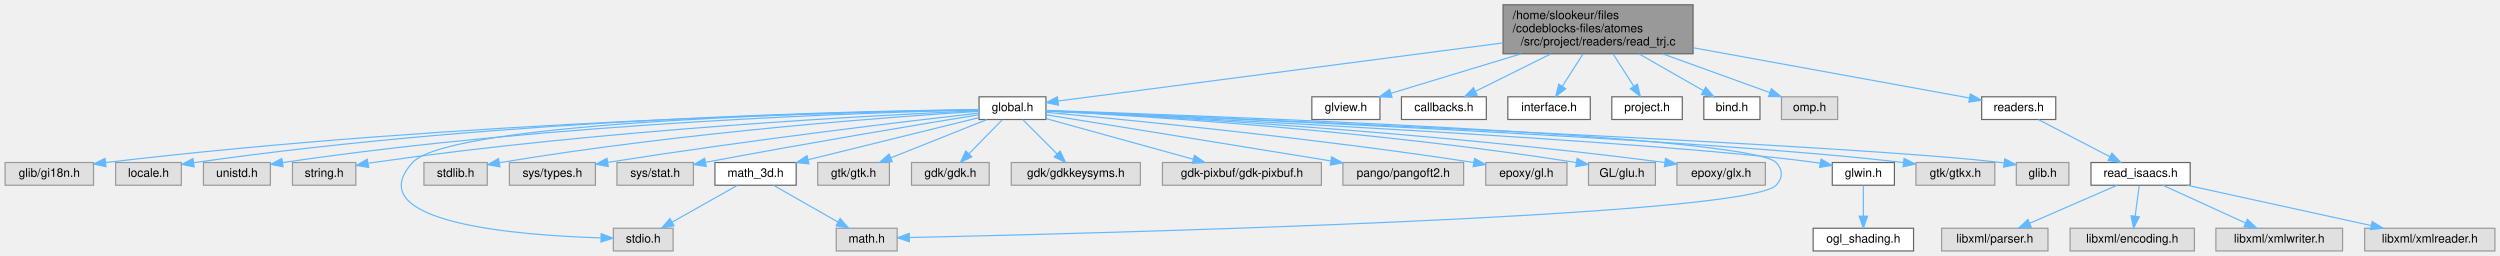
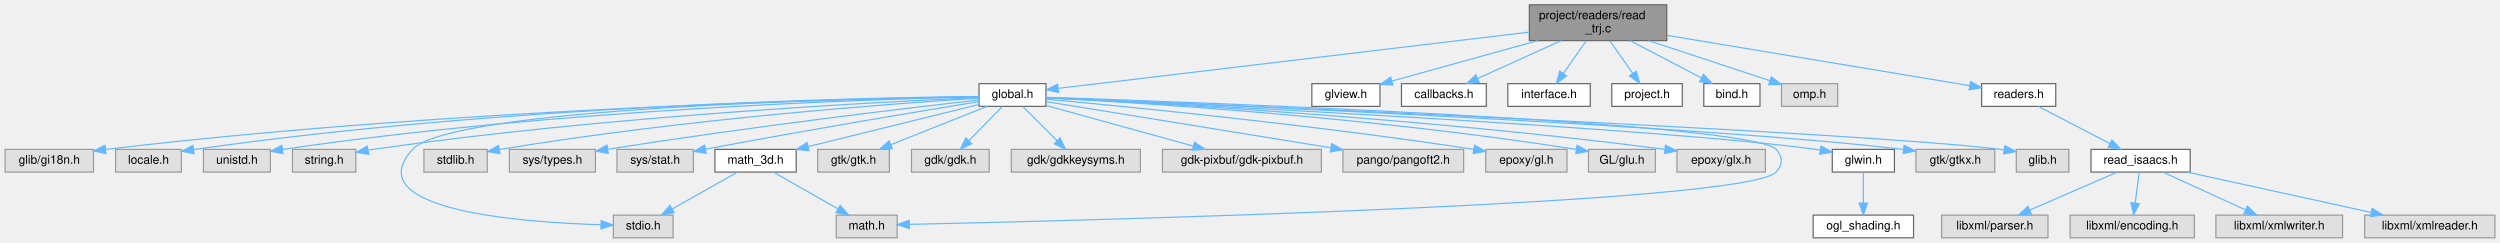
- <svg xmlns="http://www.w3.org/2000/svg" xmlns:xlink="http://www.w3.org/1999/xlink" width="2092pt" height="214pt" viewBox="0.00 0.00 2091.50 214.00">
-   <g id="graph0" class="graph" transform="scale(1 1) rotate(0) translate(4 210)">
+ <svg xmlns="http://www.w3.org/2000/svg" xmlns:xlink="http://www.w3.org/1999/xlink" width="2092pt" height="203pt" viewBox="0.00 0.00 2091.50 203.00">
+   <g id="graph0" class="graph" transform="scale(1 1) rotate(0) translate(4 199)">
    <g id="Node000001" class="node">
      <g id="a_Node000001">
        <a xlink:title="Functions to read CPMD atomic coordinates.">
-           <polygon fill="#999999" stroke="#666666" points="1412.5,-206 1253.5,-206 1253.5,-165 1412.5,-165 1412.5,-206" />
-           <text text-anchor="start" x="1261.5" y="-194" font-family="Helvetica,sans-Serif" font-size="10.00">/home/slookeur/files</text>
-           <text text-anchor="start" x="1261.5" y="-183" font-family="Helvetica,sans-Serif" font-size="10.00">/codeblocks-files/atomes</text>
-           <text text-anchor="middle" x="1333" y="-172" font-family="Helvetica,sans-Serif" font-size="10.00">/src/project/readers/read_trj.c</text>
+           <polygon fill="#999999" stroke="#666666" points="1390.5,-195 1275.5,-195 1275.5,-165 1390.5,-165 1390.5,-195" />
+           <text text-anchor="start" x="1283.5" y="-183" font-family="Helvetica,sans-Serif" font-size="10.00">project/readers/read</text>
+           <text text-anchor="middle" x="1333" y="-172" font-family="Helvetica,sans-Serif" font-size="10.00">_trj.c</text>
        </a>
      </g>
    </g>
    <g id="Node000002" class="node">
      <g id="a_Node000002">
        <a xlink:href="../../d2/d49/global_8h.html" target="_top" xlink:title="Global variable declarations   Global convenience function declarations   Global data structure defin...">
          <polygon fill="white" stroke="#666666" points="871,-129 815,-129 815,-110 871,-110 871,-129" />
          <text text-anchor="middle" x="843" y="-117" font-family="Helvetica,sans-Serif" font-size="10.00">global.h</text>
        </a>
      </g>
    </g>
    <g id="edge1_Node000001_Node000002" class="edge">
      <g id="a_edge1_Node000001_Node000002">
        <a xlink:title=" ">
-           <path fill="none" stroke="#63b8ff" d="M1253.46,-174.11C1146.59,-160.15 960.89,-135.9 881.16,-125.48" />
-           <polygon fill="#63b8ff" stroke="#63b8ff" points="881.45,-121.99 871.08,-124.17 880.54,-128.93 881.45,-121.99" />
+           <path fill="none" stroke="#63b8ff" d="M1275.35,-172.12C1174.08,-160.03 966.88,-135.29 881.29,-125.07" />
+           <polygon fill="#63b8ff" stroke="#63b8ff" points="881.58,-121.58 871.23,-123.87 880.75,-128.53 881.58,-121.58" />
        </a>
      </g>
    </g>
    <g id="Node000025" class="node">
      <g id="a_Node000025">
        <a xlink:href="../../dc/de3/glview_8h.html" target="_top" xlink:title="Variable declarations related to the OpenGL window   Function declarations related to the OpenGL wind...">
          <polygon fill="white" stroke="#666666" points="1150.5,-129 1093.5,-129 1093.5,-110 1150.5,-110 1150.5,-129" />
          <text text-anchor="middle" x="1122" y="-117" font-family="Helvetica,sans-Serif" font-size="10.00">glview.h</text>
        </a>
      </g>
    </g>
    <g id="edge26_Node000001_Node000025" class="edge">
      <g id="a_edge26_Node000001_Node000025">
        <a xlink:title=" ">
-           <path fill="none" stroke="#63b8ff" d="M1268.55,-164.95C1232.94,-154.15 1189.95,-141.11 1159.76,-131.95" />
-           <polygon fill="#63b8ff" stroke="#63b8ff" points="1160.64,-128.56 1150.05,-129.01 1158.6,-135.26 1160.64,-128.56" />
+           <path fill="none" stroke="#63b8ff" d="M1282.46,-164.99C1244.95,-154.59 1194.59,-140.63 1160.36,-131.14" />
+           <polygon fill="#63b8ff" stroke="#63b8ff" points="1161.29,-127.76 1150.72,-128.46 1159.42,-134.51 1161.29,-127.76" />
        </a>
      </g>
    </g>
    <g id="Node000026" class="node">
      <g id="a_Node000026">
        <a xlink:href="../../dd/d49/callbacks_8h.html" target="_top" xlink:title="Callback declarations for main window.">
          <polygon fill="white" stroke="#666666" points="1239.5,-129 1168.5,-129 1168.5,-110 1239.5,-110 1239.5,-129" />
          <text text-anchor="middle" x="1204" y="-117" font-family="Helvetica,sans-Serif" font-size="10.00">callbacks.h</text>
        </a>
      </g>
    </g>
    <g id="edge27_Node000001_Node000026" class="edge">
      <g id="a_edge27_Node000001_Node000026">
        <a xlink:title=" ">
-           <path fill="none" stroke="#63b8ff" d="M1293.59,-164.95C1273.21,-154.84 1248.87,-142.76 1230.71,-133.75" />
-           <polygon fill="#63b8ff" stroke="#63b8ff" points="1231.83,-130.4 1221.32,-129.09 1228.72,-136.67 1231.83,-130.4" />
+           <path fill="none" stroke="#63b8ff" d="M1302.1,-164.99C1280.87,-155.36 1252.89,-142.67 1232.25,-133.31" />
+           <polygon fill="#63b8ff" stroke="#63b8ff" points="1233.6,-130.08 1223.05,-129.14 1230.71,-136.46 1233.6,-130.08" />
        </a>
      </g>
    </g>
    <g id="Node000027" class="node">
      <g id="a_Node000027">
        <a xlink:href="../../d4/da9/interface_8h.html" target="_top" xlink:title="Messaging function declarations.">
          <polygon fill="white" stroke="#666666" points="1326.5,-129 1257.5,-129 1257.5,-110 1326.5,-110 1326.5,-129" />
          <text text-anchor="middle" x="1292" y="-117" font-family="Helvetica,sans-Serif" font-size="10.00">interface.h</text>
        </a>
      </g>
    </g>
    <g id="edge28_Node000001_Node000027" class="edge">
      <g id="a_edge28_Node000001_Node000027">
        <a xlink:title=" ">
-           <path fill="none" stroke="#63b8ff" d="M1320.48,-164.95C1314.93,-156.3 1308.47,-146.2 1303.1,-137.82" />
-           <polygon fill="#63b8ff" stroke="#63b8ff" points="1305.95,-135.79 1297.61,-129.26 1300.06,-139.57 1305.95,-135.79" />
+           <path fill="none" stroke="#63b8ff" d="M1323.08,-164.84C1317.31,-156.61 1310,-146.18 1303.92,-137.51" />
+           <polygon fill="#63b8ff" stroke="#63b8ff" points="1306.75,-135.45 1298.14,-129.27 1301.02,-139.46 1306.75,-135.45" />
        </a>
      </g>
    </g>
    <g id="Node000028" class="node">
      <g id="a_Node000028">
        <a xlink:href="../../dc/d8d/project_8h.html" target="_top" xlink:title="Function declarations for reading atomes project file   Function declarations for saving atomes proje...">
          <polygon fill="white" stroke="#666666" points="1403.5,-129 1344.5,-129 1344.5,-110 1403.5,-110 1403.5,-129" />
          <text text-anchor="middle" x="1374" y="-117" font-family="Helvetica,sans-Serif" font-size="10.00">project.h</text>
        </a>
      </g>
    </g>
    <g id="edge29_Node000001_Node000028" class="edge">
      <g id="a_edge29_Node000001_Node000028">
        <a xlink:title=" ">
-           <path fill="none" stroke="#63b8ff" d="M1345.52,-164.95C1351.07,-156.3 1357.53,-146.2 1362.9,-137.82" />
-           <polygon fill="#63b8ff" stroke="#63b8ff" points="1365.94,-139.57 1368.39,-129.26 1360.05,-135.79 1365.94,-139.57" />
+           <path fill="none" stroke="#63b8ff" d="M1342.92,-164.84C1348.69,-156.61 1356,-146.18 1362.08,-137.51" />
+           <polygon fill="#63b8ff" stroke="#63b8ff" points="1364.98,-139.46 1367.86,-129.27 1359.25,-135.45 1364.98,-139.46" />
        </a>
      </g>
    </g>
    <g id="Node000029" class="node">
      <g id="a_Node000029">
        <a xlink:href="../../da/dc2/bind_8h.html" target="_top" xlink:title="Binding to the Fortran90 subroutines.">
          <polygon fill="white" stroke="#666666" points="1468.5,-129 1421.5,-129 1421.5,-110 1468.5,-110 1468.5,-129" />
          <text text-anchor="middle" x="1445" y="-117" font-family="Helvetica,sans-Serif" font-size="10.00">bind.h</text>
        </a>
      </g>
    </g>
    <g id="edge30_Node000001_Node000029" class="edge">
      <g id="a_edge30_Node000001_Node000029">
        <a xlink:title=" ">
-           <path fill="none" stroke="#63b8ff" d="M1367.21,-164.95C1384.58,-155.03 1405.26,-143.21 1420.93,-134.25" />
-           <polygon fill="#63b8ff" stroke="#63b8ff" points="1423.02,-137.09 1429.96,-129.09 1419.55,-131.01 1423.02,-137.09" />
+           <path fill="none" stroke="#63b8ff" d="M1359.83,-164.99C1377.85,-155.58 1401.46,-143.24 1419.25,-133.95" />
+           <polygon fill="#63b8ff" stroke="#63b8ff" points="1421.22,-136.87 1428.46,-129.14 1417.98,-130.67 1421.22,-136.87" />
        </a>
      </g>
    </g>
    <g id="Node000030" class="node">
      <g id="a_Node000030">
        <a xlink:title=" ">
          <polygon fill="#e0e0e0" stroke="#999999" points="1533.5,-129 1486.5,-129 1486.5,-110 1533.5,-110 1533.5,-129" />
          <text text-anchor="middle" x="1510" y="-117" font-family="Helvetica,sans-Serif" font-size="10.00">omp.h</text>
        </a>
      </g>
    </g>
    <g id="edge31_Node000001_Node000030" class="edge">
      <g id="a_edge31_Node000001_Node000030">
        <a xlink:title=" ">
-           <path fill="none" stroke="#63b8ff" d="M1387.07,-164.95C1416.33,-154.37 1451.53,-141.64 1476.76,-132.52" />
-           <polygon fill="#63b8ff" stroke="#63b8ff" points="1478.02,-135.78 1486.24,-129.09 1475.64,-129.2 1478.02,-135.78" />
+           <path fill="none" stroke="#63b8ff" d="M1375.4,-164.99C1406.5,-154.71 1448.15,-140.94 1476.84,-131.46" />
+           <polygon fill="#63b8ff" stroke="#63b8ff" points="1478.01,-134.76 1486.41,-128.3 1475.81,-128.11 1478.01,-134.76" />
        </a>
      </g>
    </g>
    <g id="Node000031" class="node">
      <g id="a_Node000031">
        <a xlink:href="../../d1/dfb/readers_8h.html" target="_top" xlink:title="Functions declaration to read atomic coordinates.">
          <polygon fill="white" stroke="#666666" points="1716,-129 1654,-129 1654,-110 1716,-110 1716,-129" />
          <text text-anchor="middle" x="1685" y="-117" font-family="Helvetica,sans-Serif" font-size="10.00">readers.h</text>
        </a>
      </g>
    </g>
    <g id="edge32_Node000001_Node000031" class="edge">
      <g id="a_edge32_Node000001_Node000031">
        <a xlink:title=" ">
-           <path fill="none" stroke="#63b8ff" d="M1412.87,-169.98C1484.67,-156.92 1587.26,-138.27 1643.75,-128" />
-           <polygon fill="#63b8ff" stroke="#63b8ff" points="1644.53,-131.42 1653.74,-126.18 1643.28,-124.53 1644.53,-131.42" />
+           <path fill="none" stroke="#63b8ff" d="M1390.73,-169.41C1462.05,-157.55 1581.58,-137.69 1644.09,-127.3" />
+           <polygon fill="#63b8ff" stroke="#63b8ff" points="1644.69,-130.75 1653.99,-125.65 1643.55,-123.84 1644.69,-130.75" />
        </a>
      </g>
    </g>
    <g id="Node000003" class="node">
      <g id="a_Node000003">
        <a xlink:title=" ">
          <polygon fill="#e0e0e0" stroke="#999999" points="1727,-74 1683,-74 1683,-55 1727,-55 1727,-74" />
          <text text-anchor="middle" x="1705" y="-62" font-family="Helvetica,sans-Serif" font-size="10.00">glib.h</text>
        </a>
      </g>
    </g>
    <g id="edge2_Node000002_Node000003" class="edge">
      <g id="a_edge2_Node000002_Node000003">
        <a xlink:title=" ">
          <path fill="none" stroke="#63b8ff" d="M871.24,-117.35C1003.08,-111.92 1556.12,-88.62 1672.62,-73.67" />
          <polygon fill="#63b8ff" stroke="#63b8ff" points="1673.38,-77.1 1682.77,-72.21 1672.38,-70.17 1673.38,-77.1" />
        </a>
      </g>
    </g>
    <g id="Node000004" class="node">
      <g id="a_Node000004">
        <a xlink:title=" ">
          <polygon fill="#e0e0e0" stroke="#999999" points="74,-74 0,-74 0,-55 74,-55 74,-74" />
          <text text-anchor="middle" x="37" y="-62" font-family="Helvetica,sans-Serif" font-size="10.00">glib/gi18n.h</text>
        </a>
      </g>
    </g>
    <g id="edge3_Node000002_Node000004" class="edge">
      <g id="a_edge3_Node000002_Node000004">
        <a xlink:title=" ">
          <path fill="none" stroke="#63b8ff" d="M814.94,-118.11C716.2,-116.49 375.51,-108.65 84.43,-74.01" />
          <polygon fill="#63b8ff" stroke="#63b8ff" points="84.44,-70.48 74.1,-72.76 83.61,-77.43 84.44,-70.48" />
        </a>
      </g>
    </g>
    <g id="Node000005" class="node">
      <g id="a_Node000005">
        <a xlink:title=" ">
          <polygon fill="#e0e0e0" stroke="#999999" points="147.5,-74 92.5,-74 92.5,-55 147.5,-55 147.5,-74" />
          <text text-anchor="middle" x="120" y="-62" font-family="Helvetica,sans-Serif" font-size="10.00">locale.h</text>
        </a>
      </g>
    </g>
    <g id="edge4_Node000002_Node000005" class="edge">
      <g id="a_edge4_Node000002_Node000005">
        <a xlink:title=" ">
          <path fill="none" stroke="#63b8ff" d="M814.73,-118.29C721.93,-117.27 418.15,-111.22 157.81,-73.85" />
          <polygon fill="#63b8ff" stroke="#63b8ff" points="158.19,-70.36 147.79,-72.39 157.18,-77.29 158.19,-70.36" />
        </a>
      </g>
    </g>
    <g id="Node000006" class="node">
      <g id="a_Node000006">
        <a xlink:title=" ">
          <polygon fill="#e0e0e0" stroke="#999999" points="222,-74 166,-74 166,-55 222,-55 222,-74" />
          <text text-anchor="middle" x="194" y="-62" font-family="Helvetica,sans-Serif" font-size="10.00">unistd.h</text>
        </a>
      </g>
    </g>
    <g id="edge5_Node000002_Node000006" class="edge">
      <g id="a_edge5_Node000002_Node000006">
        <a xlink:title=" ">
          <path fill="none" stroke="#63b8ff" d="M814.77,-117.98C728.75,-116.09 462.3,-107.82 232.42,-73.97" />
          <polygon fill="#63b8ff" stroke="#63b8ff" points="232.6,-70.46 222.2,-72.45 231.57,-77.38 232.6,-70.46" />
        </a>
      </g>
    </g>
    <g id="Node000007" class="node">
      <g id="a_Node000007">
        <a xlink:title=" ">
          <polygon fill="#e0e0e0" stroke="#999999" points="293.5,-74 240.5,-74 240.5,-55 293.5,-55 293.5,-74" />
          <text text-anchor="middle" x="267" y="-62" font-family="Helvetica,sans-Serif" font-size="10.00">string.h</text>
        </a>
      </g>
    </g>
    <g id="edge6_Node000002_Node000007" class="edge">
      <g id="a_edge6_Node000002_Node000007">
        <a xlink:title=" ">
          <path fill="none" stroke="#63b8ff" d="M814.73,-117.36C734.82,-113.87 500.56,-101.86 308,-74 306.7,-73.81 305.39,-73.61 304.06,-73.39" />
          <polygon fill="#63b8ff" stroke="#63b8ff" points="304.29,-69.88 293.82,-71.55 303.04,-76.77 304.29,-69.88" />
        </a>
      </g>
    </g>
    <g id="Node000008" class="node">
      <g id="a_Node000008">
        <a xlink:title=" ">
          <polygon fill="#e0e0e0" stroke="#999999" points="559,-19 509,-19 509,0 559,0 559,-19" />
          <text text-anchor="middle" x="534" y="-7" font-family="Helvetica,sans-Serif" font-size="10.00">stdio.h</text>
        </a>
      </g>
    </g>
    <g id="edge7_Node000002_Node000008" class="edge">
      <g id="a_edge7_Node000002_Node000008">
        <a xlink:title=" ">
          <path fill="none" stroke="#63b8ff" d="M814.88,-118.17C713.8,-116.69 373.16,-109.13 341,-74 294.54,-23.24 430.94,-12.97 498.5,-10.95" />
          <polygon fill="#63b8ff" stroke="#63b8ff" points="498.81,-14.45 508.72,-10.7 498.63,-7.45 498.81,-14.45" />
        </a>
      </g>
    </g>
    <g id="Node000009" class="node">
      <g id="a_Node000009">
        <a xlink:title=" ">
          <polygon fill="#e0e0e0" stroke="#999999" points="403.5,-74 350.5,-74 350.5,-55 403.5,-55 403.5,-74" />
          <text text-anchor="middle" x="377" y="-62" font-family="Helvetica,sans-Serif" font-size="10.00">stdlib.h</text>
        </a>
      </g>
    </g>
    <g id="edge8_Node000002_Node000009" class="edge">
      <g id="a_edge8_Node000002_Node000009">
        <a xlink:title=" ">
          <path fill="none" stroke="#63b8ff" d="M814.91,-116.85C747.51,-112.62 571.2,-99.99 413.99,-73.93" />
          <polygon fill="#63b8ff" stroke="#63b8ff" points="414.1,-70.4 403.66,-72.2 412.94,-77.31 414.1,-70.4" />
        </a>
      </g>
    </g>
    <g id="Node000010" class="node">
      <g id="a_Node000010">
        <a xlink:title=" ">
          <polygon fill="#e0e0e0" stroke="#999999" points="494,-74 422,-74 422,-55 494,-55 494,-74" />
          <text text-anchor="middle" x="458" y="-62" font-family="Helvetica,sans-Serif" font-size="10.00">sys/types.h</text>
        </a>
      </g>
    </g>
    <g id="edge9_Node000002_Node000010" class="edge">
      <g id="a_edge9_Node000002_Node000010">
        <a xlink:title=" ">
          <path fill="none" stroke="#63b8ff" d="M814.71,-115.35C757.91,-108.89 625.71,-93.29 504.51,-74.16" />
          <polygon fill="#63b8ff" stroke="#63b8ff" points="504.74,-70.66 494.32,-72.54 503.64,-77.57 504.74,-70.66" />
        </a>
      </g>
    </g>
    <g id="Node000011" class="node">
      <g id="a_Node000011">
        <a xlink:title=" ">
          <polygon fill="#e0e0e0" stroke="#999999" points="576,-74 512,-74 512,-55 576,-55 576,-74" />
          <text text-anchor="middle" x="544" y="-62" font-family="Helvetica,sans-Serif" font-size="10.00">sys/stat.h</text>
        </a>
      </g>
    </g>
    <g id="edge10_Node000002_Node000011" class="edge">
      <g id="a_edge10_Node000002_Node000011">
        <a xlink:title=" ">
          <path fill="none" stroke="#63b8ff" d="M814.69,-113.94C768.87,-106.48 675.36,-90.98 586.21,-74.18" />
          <polygon fill="#63b8ff" stroke="#63b8ff" points="586.69,-70.71 576.21,-72.28 585.38,-77.58 586.69,-70.71" />
        </a>
      </g>
    </g>
    <g id="Node000012" class="node">
      <g id="a_Node000012">
        <a xlink:title=" ">
          <polygon fill="#e0e0e0" stroke="#999999" points="746.5,-19 695.5,-19 695.5,0 746.5,0 746.5,-19" />
          <text text-anchor="middle" x="721" y="-7" font-family="Helvetica,sans-Serif" font-size="10.00">math.h</text>
        </a>
      </g>
    </g>
    <g id="edge11_Node000002_Node000012" class="edge">
      <g id="a_edge11_Node000002_Node000012">
        <a xlink:title=" ">
          <path fill="none" stroke="#63b8ff" d="M871.06,-117.6C991.67,-113.61 1460.86,-96.67 1482,-74 1487.76,-67.82 1487.79,-61.14 1482,-55 1456.83,-28.32 904.51,-14.48 756.96,-11.25" />
          <polygon fill="#63b8ff" stroke="#63b8ff" points="756.74,-7.74 746.66,-11.02 756.58,-14.74 756.74,-7.74" />
        </a>
      </g>
    </g>
    <g id="Node000013" class="node">
      <g id="a_Node000013">
        <a xlink:title=" ">
          <polygon fill="#e0e0e0" stroke="#999999" points="740,-74 680,-74 680,-55 740,-55 740,-74" />
          <text text-anchor="middle" x="710" y="-62" font-family="Helvetica,sans-Serif" font-size="10.00">gtk/gtk.h</text>
        </a>
      </g>
    </g>
    <g id="edge12_Node000002_Node000013" class="edge">
      <g id="a_edge12_Node000002_Node000013">
        <a xlink:title=" ">
          <path fill="none" stroke="#63b8ff" d="M821.63,-109.98C799.85,-101.3 765.84,-87.75 741.08,-77.88" />
          <polygon fill="#63b8ff" stroke="#63b8ff" points="742.34,-74.62 731.76,-74.17 739.75,-81.12 742.34,-74.62" />
        </a>
      </g>
    </g>
    <g id="Node000014" class="node">
      <g id="a_Node000014">
        <a xlink:title=" ">
          <polygon fill="#e0e0e0" stroke="#999999" points="823.5,-74 758.5,-74 758.5,-55 823.5,-55 823.5,-74" />
          <text text-anchor="middle" x="791" y="-62" font-family="Helvetica,sans-Serif" font-size="10.00">gdk/gdk.h</text>
        </a>
      </g>
    </g>
    <g id="edge13_Node000002_Node000014" class="edge">
      <g id="a_edge13_Node000002_Node000014">
        <a xlink:title=" ">
          <path fill="none" stroke="#63b8ff" d="M834.41,-109.75C826.84,-102.03 815.62,-90.6 806.49,-81.28" />
          <polygon fill="#63b8ff" stroke="#63b8ff" points="808.93,-78.78 799.43,-74.09 803.93,-83.68 808.93,-78.78" />
        </a>
      </g>
    </g>
    <g id="Node000015" class="node">
      <g id="a_Node000015">
        <a xlink:title=" ">
          <polygon fill="#e0e0e0" stroke="#999999" points="950,-74 842,-74 842,-55 950,-55 950,-74" />
          <text text-anchor="middle" x="896" y="-62" font-family="Helvetica,sans-Serif" font-size="10.00">gdk/gdkkeysyms.h</text>
        </a>
      </g>
    </g>
    <g id="edge14_Node000002_Node000015" class="edge">
      <g id="a_edge14_Node000002_Node000015">
        <a xlink:title=" ">
          <path fill="none" stroke="#63b8ff" d="M851.75,-109.75C859.47,-102.03 870.9,-90.6 880.22,-81.28" />
          <polygon fill="#63b8ff" stroke="#63b8ff" points="882.81,-83.64 887.41,-74.09 877.86,-78.69 882.81,-83.64" />
        </a>
      </g>
    </g>
    <g id="Node000016" class="node">
      <g id="a_Node000016">
        <a xlink:title=" ">
          <polygon fill="#e0e0e0" stroke="#999999" points="1101.5,-74 968.5,-74 968.5,-55 1101.5,-55 1101.5,-74" />
          <text text-anchor="middle" x="1035" y="-62" font-family="Helvetica,sans-Serif" font-size="10.00">gdk-pixbuf/gdk-pixbuf.h</text>
        </a>
      </g>
    </g>
    <g id="edge15_Node000002_Node000016" class="edge">
      <g id="a_edge15_Node000002_Node000016">
        <a xlink:title=" ">
          <path fill="none" stroke="#63b8ff" d="M871.33,-110.68C903.75,-101.73 957.11,-87 994.05,-76.8" />
          <polygon fill="#63b8ff" stroke="#63b8ff" points="995.3,-80.09 1004.01,-74.06 993.43,-73.34 995.3,-80.09" />
        </a>
      </g>
    </g>
    <g id="Node000017" class="node">
      <g id="a_Node000017">
        <a xlink:title=" ">
          <polygon fill="#e0e0e0" stroke="#999999" points="1220.5,-74 1119.5,-74 1119.5,-55 1220.5,-55 1220.5,-74" />
          <text text-anchor="middle" x="1170" y="-62" font-family="Helvetica,sans-Serif" font-size="10.00">pango/pangoft2.h</text>
        </a>
      </g>
    </g>
    <g id="edge16_Node000002_Node000017" class="edge">
      <g id="a_edge16_Node000002_Node000017">
        <a xlink:title=" ">
          <path fill="none" stroke="#63b8ff" d="M871.16,-113.94C923.8,-105.4 1038.19,-86.86 1109.18,-75.36" />
          <polygon fill="#63b8ff" stroke="#63b8ff" points="1110.02,-78.77 1119.33,-73.71 1108.9,-71.86 1110.02,-78.77" />
        </a>
      </g>
    </g>
    <g id="Node000018" class="node">
      <g id="a_Node000018">
        <a xlink:title=" ">
          <polygon fill="#e0e0e0" stroke="#999999" points="1307,-74 1239,-74 1239,-55 1307,-55 1307,-74" />
          <text text-anchor="middle" x="1273" y="-62" font-family="Helvetica,sans-Serif" font-size="10.00">epoxy/gl.h</text>
        </a>
      </g>
    </g>
    <g id="edge17_Node000002_Node000018" class="edge">
      <g id="a_edge17_Node000002_Node000018">
        <a xlink:title=" ">
          <path fill="none" stroke="#63b8ff" d="M871.19,-115.99C935.07,-110.14 1095.66,-94.54 1229,-74 1229.1,-73.98 1229.2,-73.97 1229.3,-73.95" />
          <polygon fill="#63b8ff" stroke="#63b8ff" points="1229.65,-77.44 1238.93,-72.35 1228.5,-70.54 1229.65,-77.44" />
        </a>
      </g>
    </g>
    <g id="Node000019" class="node">
      <g id="a_Node000019">
        <a xlink:title=" ">
          <polygon fill="#e0e0e0" stroke="#999999" points="1381,-74 1325,-74 1325,-55 1381,-55 1381,-74" />
          <text text-anchor="middle" x="1353" y="-62" font-family="Helvetica,sans-Serif" font-size="10.00">GL/glu.h</text>
        </a>
      </g>
    </g>
    <g id="edge18_Node000002_Node000019" class="edge">
      <g id="a_edge18_Node000002_Node000019">
        <a xlink:title=" ">
          <path fill="none" stroke="#63b8ff" d="M871.15,-117.15C943.29,-113.42 1140.74,-101.47 1314.69,-74" />
          <polygon fill="#63b8ff" stroke="#63b8ff" points="1315.47,-77.42 1324.79,-72.38 1314.37,-70.51 1315.47,-77.42" />
        </a>
      </g>
    </g>
    <g id="Node000020" class="node">
      <g id="a_Node000020">
        <a xlink:title=" ">
          <polygon fill="#e0e0e0" stroke="#999999" points="1473,-74 1399,-74 1399,-55 1473,-55 1473,-74" />
          <text text-anchor="middle" x="1436" y="-62" font-family="Helvetica,sans-Serif" font-size="10.00">epoxy/glx.h</text>
        </a>
      </g>
    </g>
    <g id="edge19_Node000002_Node000020" class="edge">
      <g id="a_edge19_Node000002_Node000020">
        <a xlink:title=" ">
          <path fill="none" stroke="#63b8ff" d="M871,-117.23C950.48,-113.41 1184.42,-100.68 1388.87,-74.01" />
          <polygon fill="#63b8ff" stroke="#63b8ff" points="1389.44,-77.47 1398.89,-72.69 1388.52,-70.53 1389.44,-77.47" />
        </a>
      </g>
    </g>
    <g id="Node000021" class="node">
      <g id="a_Node000021">
        <a xlink:href="../../dc/db0/math__3d_8h.html" target="_top" xlink:title="Functions for OpenGL math.">
          <polygon fill="white" stroke="#666666" points="662,-74 594,-74 594,-55 662,-55 662,-74" />
          <text text-anchor="middle" x="628" y="-62" font-family="Helvetica,sans-Serif" font-size="10.00">math_3d.h</text>
        </a>
      </g>
    </g>
    <g id="edge20_Node000002_Node000021" class="edge">
      <g id="a_edge20_Node000002_Node000021">
        <a xlink:title=" ">
          <path fill="none" stroke="#63b8ff" d="M814.89,-111.57C778.54,-102.61 714.81,-86.9 672.01,-76.35" />
          <polygon fill="#63b8ff" stroke="#63b8ff" points="672.69,-72.91 662.15,-73.92 671.02,-79.71 672.69,-72.91" />
        </a>
      </g>
    </g>
    <g id="Node000022" class="node">
      <g id="a_Node000022">
        <a xlink:href="../../da/d7e/glwin_8h.html" target="_top" xlink:title="Variable declarations related the OpenGL window   Data structure declarations related the OpenGL wind...">
          <polygon fill="white" stroke="#666666" points="1581,-74 1529,-74 1529,-55 1581,-55 1581,-74" />
          <text text-anchor="middle" x="1555" y="-62" font-family="Helvetica,sans-Serif" font-size="10.00">glwin.h</text>
        </a>
      </g>
    </g>
    <g id="edge23_Node000002_Node000022" class="edge">
      <g id="a_edge23_Node000002_Node000022">
        <a xlink:title=" ">
          <path fill="none" stroke="#63b8ff" d="M871.19,-117.17C981.96,-111.88 1387.46,-91.68 1515,-74 1516.27,-73.82 1517.55,-73.63 1518.85,-73.42" />
          <polygon fill="#63b8ff" stroke="#63b8ff" points="1519.63,-76.84 1528.84,-71.62 1518.38,-69.95 1519.63,-76.84" />
        </a>
      </g>
    </g>
    <g id="Node000024" class="node">
      <g id="a_Node000024">
        <a xlink:title=" ">
          <polygon fill="#e0e0e0" stroke="#999999" points="1665,-74 1599,-74 1599,-55 1665,-55 1665,-74" />
          <text text-anchor="middle" x="1632" y="-62" font-family="Helvetica,sans-Serif" font-size="10.00">gtk/gtkx.h</text>
        </a>
      </g>
    </g>
    <g id="edge25_Node000002_Node000024" class="edge">
      <g id="a_edge25_Node000002_Node000024">
        <a xlink:title=" ">
          <path fill="none" stroke="#63b8ff" d="M871.06,-117.36C986.69,-112.56 1427.33,-93.5 1588.4,-73.98" />
          <polygon fill="#63b8ff" stroke="#63b8ff" points="1589.12,-77.42 1598.6,-72.7 1588.24,-70.48 1589.12,-77.42" />
        </a>
      </g>
    </g>
    <g id="edge22_Node000021_Node000008" class="edge">
      <g id="a_edge22_Node000021_Node000008">
        <a xlink:title=" ">
          <path fill="none" stroke="#63b8ff" d="M612.9,-54.98C598.18,-46.69 575.58,-33.94 558.33,-24.22" />
          <polygon fill="#63b8ff" stroke="#63b8ff" points="559.81,-21.03 549.38,-19.17 556.37,-27.13 559.81,-21.03" />
        </a>
      </g>
    </g>
    <g id="edge21_Node000021_Node000012" class="edge">
      <g id="a_edge21_Node000021_Node000012">
        <a xlink:title=" ">
          <path fill="none" stroke="#63b8ff" d="M642.94,-54.98C657.5,-46.69 679.87,-33.94 696.93,-24.22" />
          <polygon fill="#63b8ff" stroke="#63b8ff" points="698.83,-27.16 705.79,-19.17 695.36,-21.08 698.83,-27.16" />
        </a>
      </g>
    </g>
    <g id="Node000023" class="node">
      <g id="a_Node000023">
        <a xlink:href="../../d5/d9e/ogl__shading_8h.html" target="_top" xlink:title="Variable declarations related to GLSL programs   Data structure declarations related to GLSL programs...">
          <polygon fill="white" stroke="#666666" points="1597,-19 1513,-19 1513,0 1597,0 1597,-19" />
          <text text-anchor="middle" x="1555" y="-7" font-family="Helvetica,sans-Serif" font-size="10.00">ogl_shading.h</text>
        </a>
      </g>
    </g>
    <g id="edge24_Node000022_Node000023" class="edge">
      <g id="a_edge24_Node000022_Node000023">
        <a xlink:title=" ">
          <path fill="none" stroke="#63b8ff" d="M1555,-54.75C1555,-47.8 1555,-37.85 1555,-29.13" />
          <polygon fill="#63b8ff" stroke="#63b8ff" points="1558.5,-29.09 1555,-19.09 1551.5,-29.09 1558.5,-29.09" />
        </a>
      </g>
    </g>
    <g id="Node000032" class="node">
      <g id="a_Node000032">
        <a xlink:href="../../dc/d50/read__isaacs_8h.html" target="_top" xlink:title="Function declarations to read / write ISAACS XML file.">
          <polygon fill="white" stroke="#666666" points="1828.5,-74 1745.5,-74 1745.5,-55 1828.5,-55 1828.5,-74" />
          <text text-anchor="middle" x="1787" y="-62" font-family="Helvetica,sans-Serif" font-size="10.00">read_isaacs.h</text>
        </a>
      </g>
    </g>
    <g id="edge33_Node000031_Node000032" class="edge">
      <g id="a_edge33_Node000031_Node000032">
        <a xlink:title=" ">
          <path fill="none" stroke="#63b8ff" d="M1701.39,-109.98C1717.57,-101.57 1742.57,-88.59 1761.38,-78.81" />
          <polygon fill="#63b8ff" stroke="#63b8ff" points="1763.05,-81.89 1770.31,-74.17 1759.83,-75.68 1763.05,-81.89" />
        </a>
      </g>
    </g>
    <g id="Node000033" class="node">
      <g id="a_Node000033">
        <a xlink:title=" ">
          <polygon fill="#e0e0e0" stroke="#999999" points="1832,-19 1728,-19 1728,0 1832,0 1832,-19" />
          <text text-anchor="middle" x="1780" y="-7" font-family="Helvetica,sans-Serif" font-size="10.00">libxml/encoding.h</text>
        </a>
      </g>
    </g>
    <g id="edge34_Node000032_Node000033" class="edge">
      <g id="a_edge34_Node000032_Node000033">
        <a xlink:title=" ">
          <path fill="none" stroke="#63b8ff" d="M1785.84,-54.75C1784.93,-47.8 1783.61,-37.85 1782.46,-29.13" />
          <polygon fill="#63b8ff" stroke="#63b8ff" points="1785.91,-28.54 1781.13,-19.09 1778.97,-29.46 1785.91,-28.54" />
        </a>
      </g>
    </g>
    <g id="Node000034" class="node">
      <g id="a_Node000034">
        <a xlink:title=" ">
          <polygon fill="#e0e0e0" stroke="#999999" points="1956,-19 1850,-19 1850,0 1956,0 1956,-19" />
          <text text-anchor="middle" x="1903" y="-7" font-family="Helvetica,sans-Serif" font-size="10.00">libxml/xmlwriter.h</text>
        </a>
      </g>
    </g>
    <g id="edge35_Node000032_Node000034" class="edge">
      <g id="a_edge35_Node000032_Node000034">
        <a xlink:title=" ">
          <path fill="none" stroke="#63b8ff" d="M1805.64,-54.98C1824.3,-46.46 1853.25,-33.23 1874.74,-23.41" />
          <polygon fill="#63b8ff" stroke="#63b8ff" points="1876.38,-26.51 1884.02,-19.17 1873.47,-20.14 1876.38,-26.51" />
        </a>
      </g>
    </g>
    <g id="Node000035" class="node">
      <g id="a_Node000035">
        <a xlink:title=" ">
          <polygon fill="#e0e0e0" stroke="#999999" points="2083.5,-19 1974.5,-19 1974.5,0 2083.5,0 2083.5,-19" />
          <text text-anchor="middle" x="2029" y="-7" font-family="Helvetica,sans-Serif" font-size="10.00">libxml/xmlreader.h</text>
        </a>
      </g>
    </g>
    <g id="edge36_Node000032_Node000035" class="edge">
      <g id="a_edge36_Node000032_Node000035">
        <a xlink:title=" ">
          <path fill="none" stroke="#63b8ff" d="M1825.88,-54.98C1867.74,-45.82 1934.43,-31.21 1979.88,-21.26" />
          <polygon fill="#63b8ff" stroke="#63b8ff" points="1980.79,-24.64 1989.81,-19.08 1979.3,-17.8 1980.79,-24.64" />
        </a>
      </g>
    </g>
    <g id="Node000036" class="node">
      <g id="a_Node000036">
        <a xlink:title=" ">
          <polygon fill="#e0e0e0" stroke="#999999" points="1709.5,-19 1620.5,-19 1620.5,0 1709.5,0 1709.5,-19" />
          <text text-anchor="middle" x="1665" y="-7" font-family="Helvetica,sans-Serif" font-size="10.00">libxml/parser.h</text>
        </a>
      </g>
    </g>
    <g id="edge37_Node000032_Node000036" class="edge">
      <g id="a_edge37_Node000032_Node000036">
        <a xlink:title=" ">
          <path fill="none" stroke="#63b8ff" d="M1767.4,-54.98C1747.68,-46.42 1717.05,-33.11 1694.42,-23.28" />
          <polygon fill="#63b8ff" stroke="#63b8ff" points="1695.52,-19.94 1684.96,-19.17 1692.74,-26.37 1695.52,-19.94" />
        </a>
      </g>
    </g>
  </g>
</svg>
